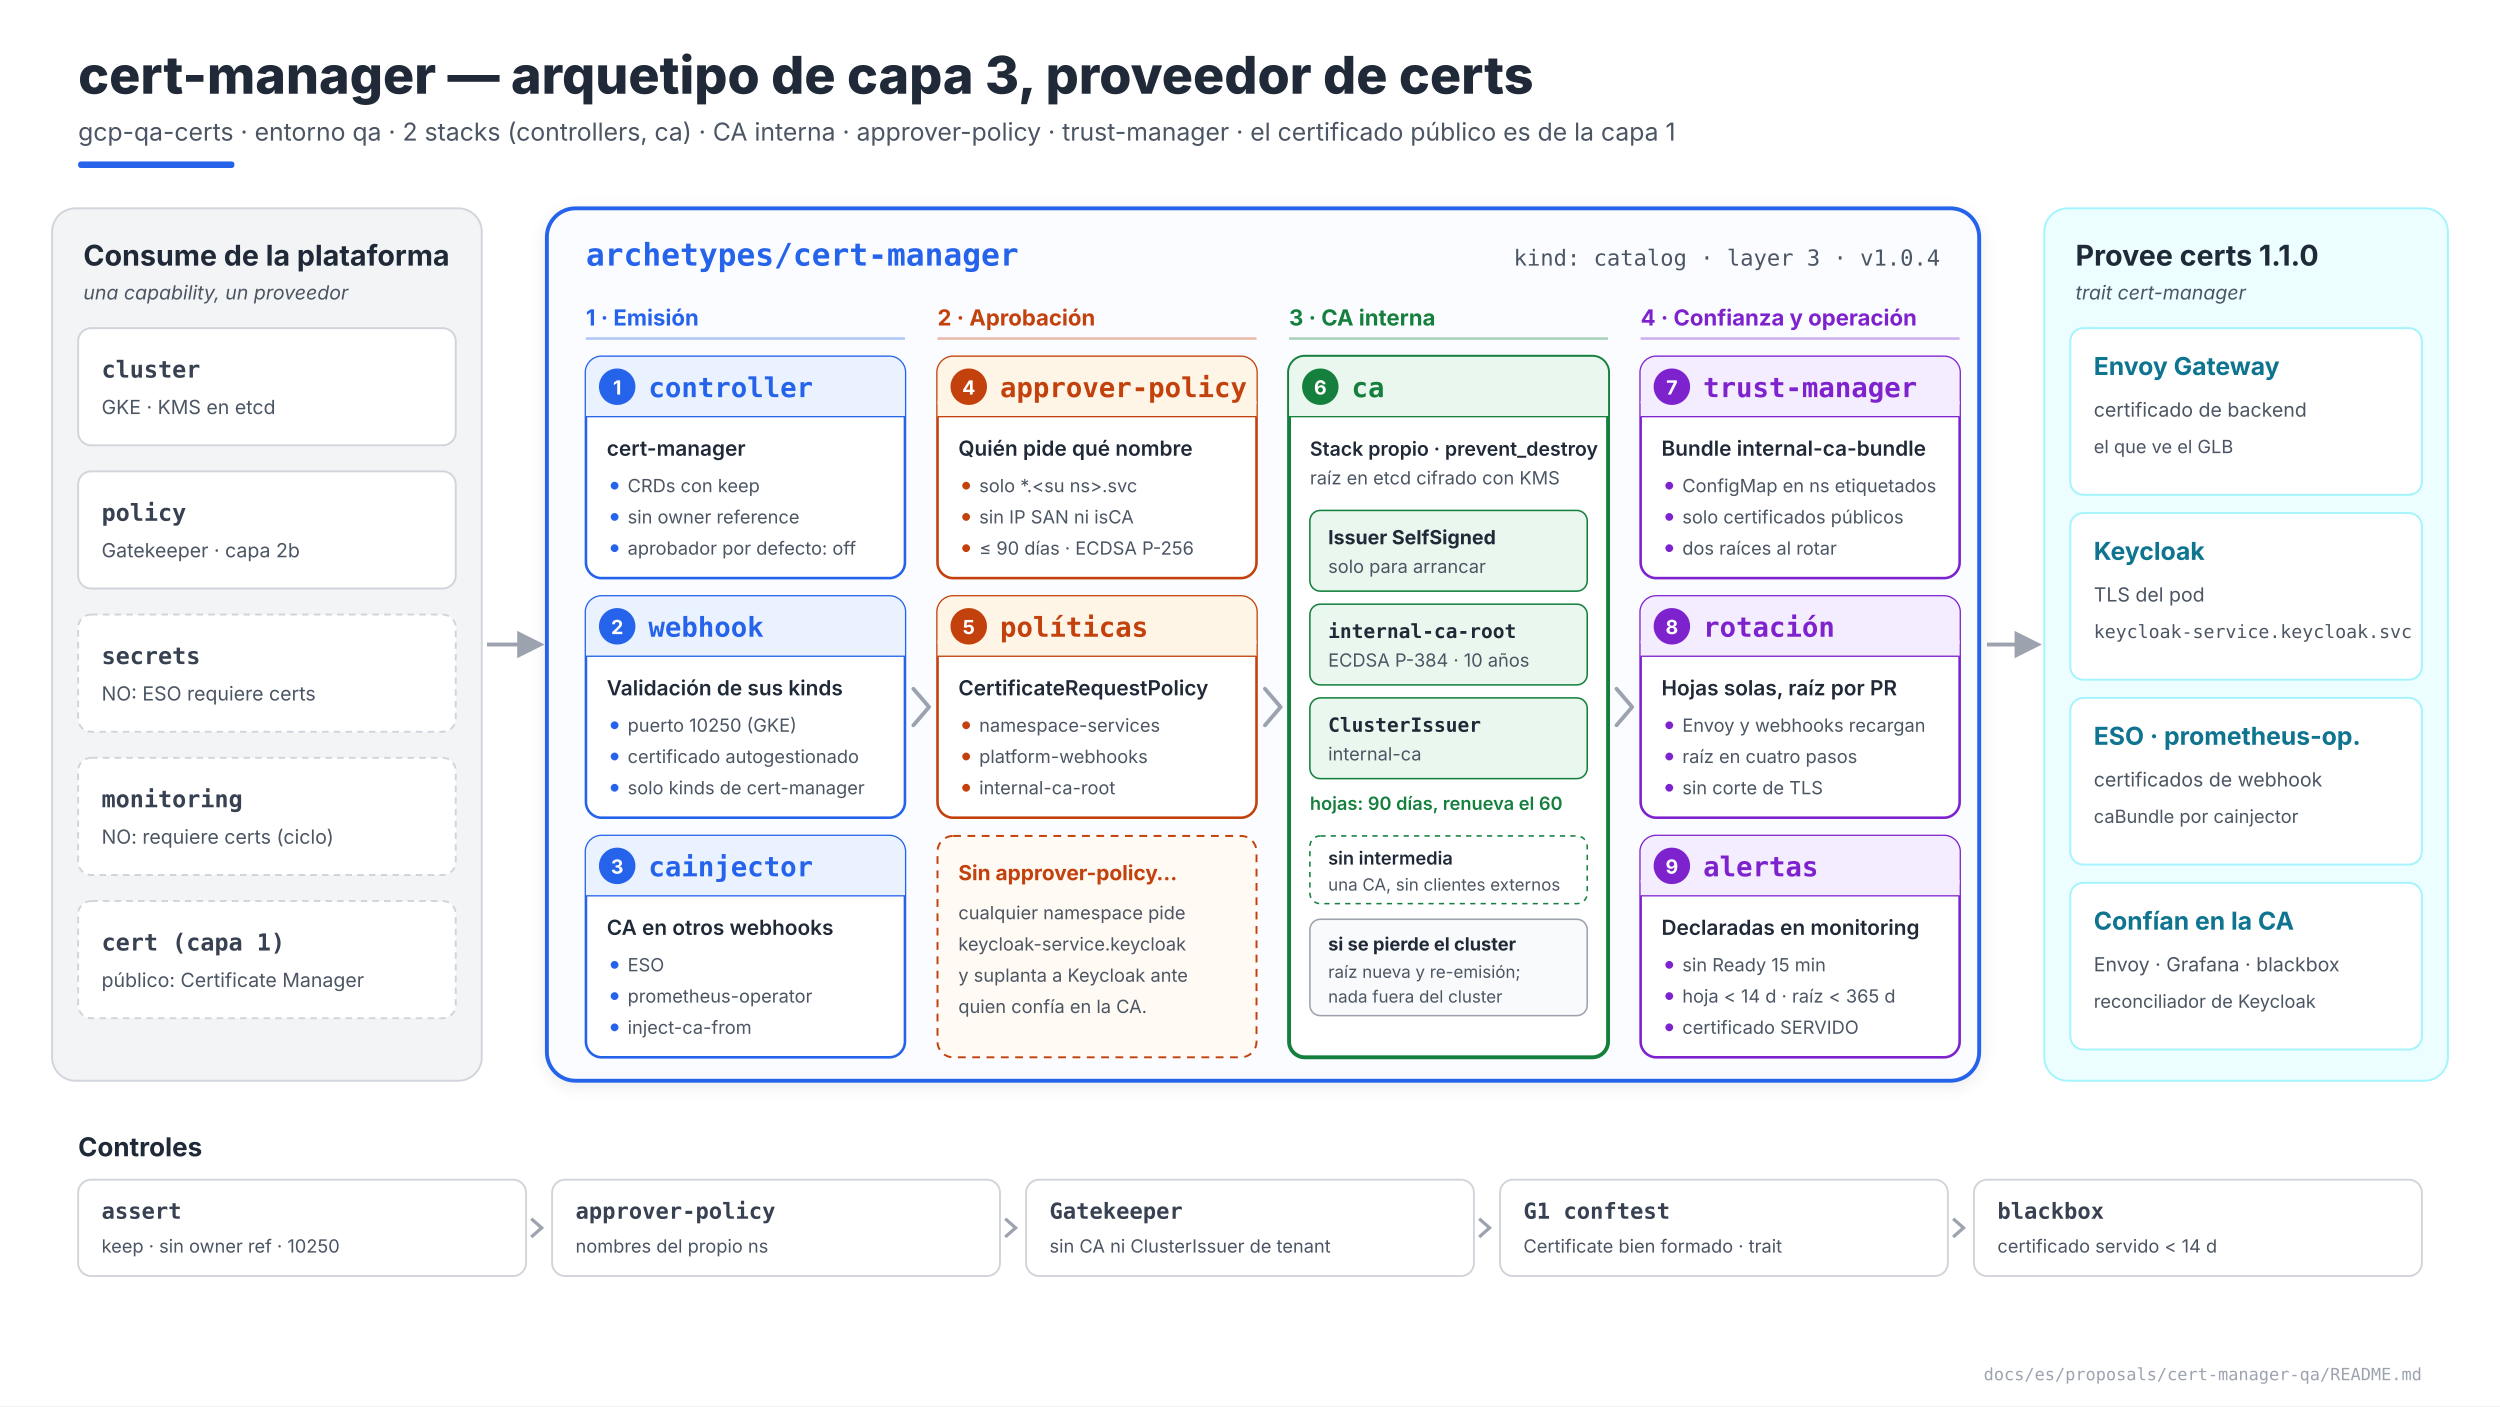
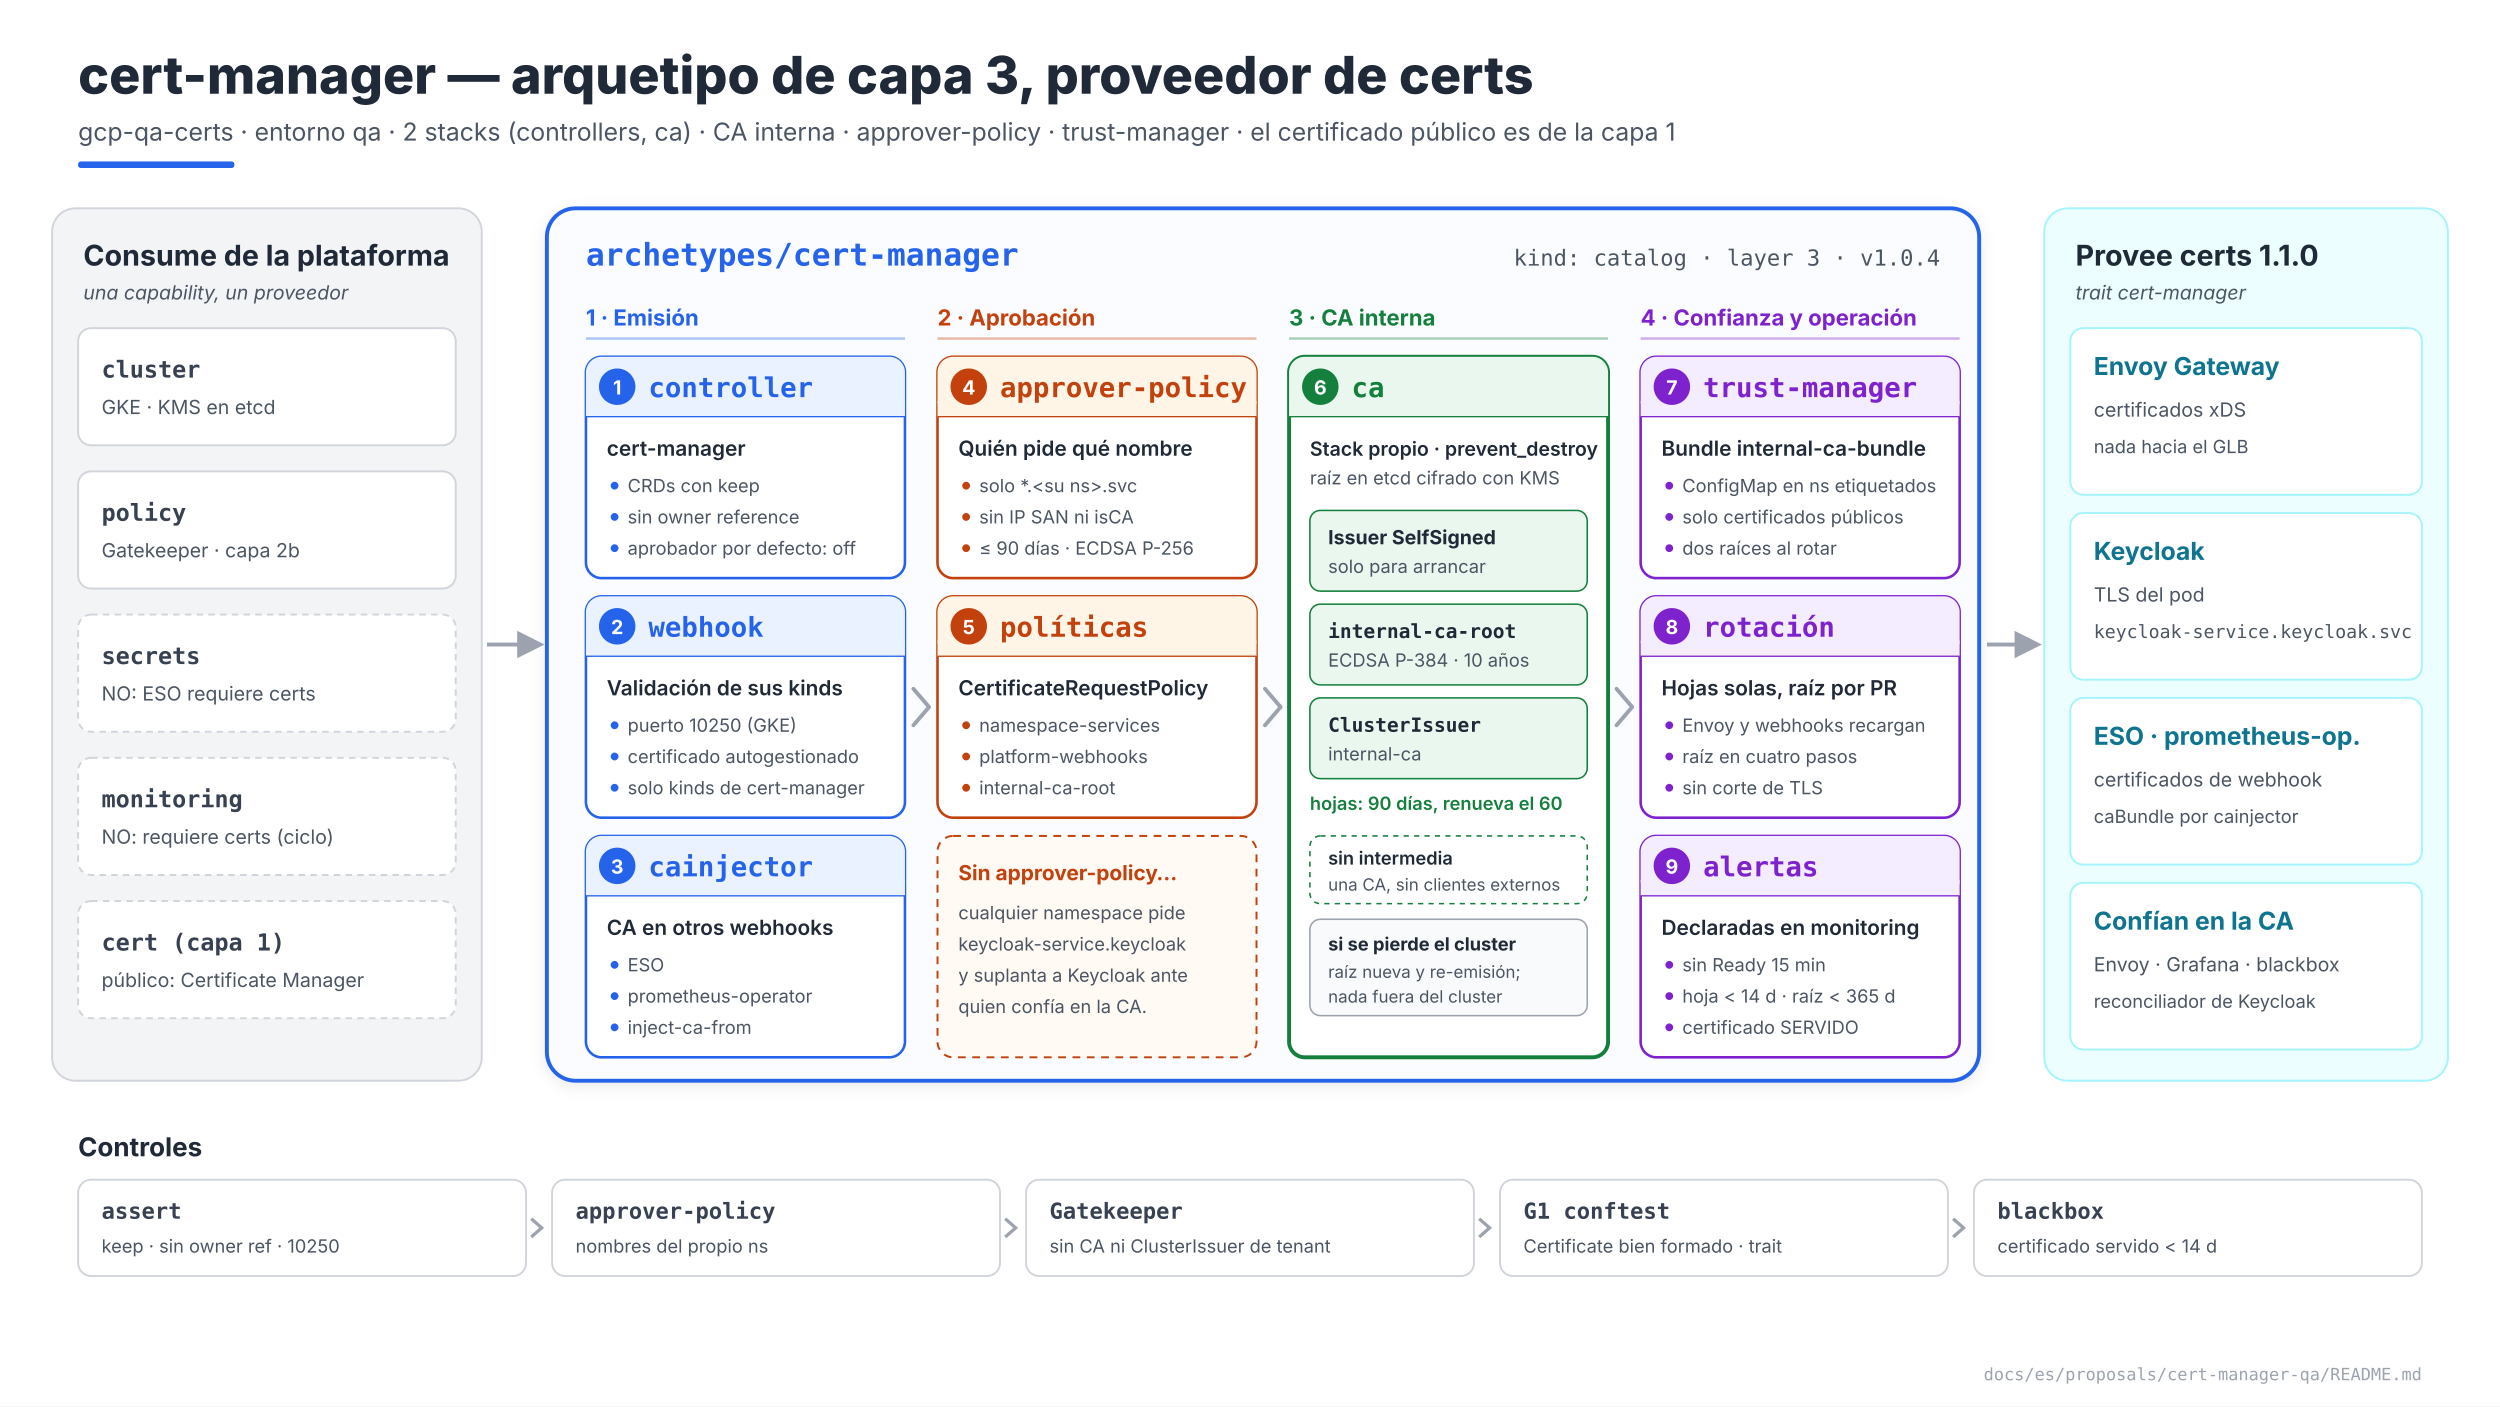
<svg xmlns="http://www.w3.org/2000/svg" viewBox="0 0 1920 1080" width="1920" height="1080" role="img" aria-label="Arquetipo cert-manager: bloques">
  <defs>
    <marker id="ah" viewBox="0 0 10 10" refX="8" refY="5" markerWidth="7" markerHeight="7" orient="auto-start-reverse">
      <path d="M0,0 L10,5 L0,10 z" fill="#9ca3af" />
    </marker>
    <filter id="sh" x="-5%" y="-5%" width="110%" height="115%">
      <feDropShadow dx="0" dy="3" stdDeviation="6" flood-color="#111827" flood-opacity="0.08" />
    </filter>
  </defs>
  <rect width="1920" height="1080" fill="#ffffff" />
  <text x="60" y="72" font-family="'Inter','Segoe UI','Helvetica Neue',Arial,sans-serif" font-size="40" font-weight="800" fill="#1f2937" text-anchor="start">cert-manager — arquetipo de capa 3, proveedor de certs</text>
  <text x="60" y="108" font-family="'Inter','Segoe UI','Helvetica Neue',Arial,sans-serif" font-size="19" font-weight="400" fill="#4b5563" text-anchor="start">gcp-qa-certs · entorno qa · 2 stacks (controllers, ca) · CA interna · approver-policy · trust-manager · el certificado público es de la capa 1</text>
  <rect x="60" y="124" width="120" height="5" rx="2" fill="#2563eb" />
  <rect x="40" y="160" width="330" height="670" rx="18" fill="#f3f4f6" stroke="#d1d5db" stroke-width="1.5" />
  <text x="64" y="204" font-family="'Inter','Segoe UI','Helvetica Neue',Arial,sans-serif" font-size="22" font-weight="700" fill="#1f2937" text-anchor="start">Consume de la plataforma</text>
  <text x="64" y="230" font-family="'Inter','Segoe UI','Helvetica Neue',Arial,sans-serif" font-size="15" font-weight="400" fill="#4b5563" text-anchor="start" font-style="italic">una capability, un proveedor</text>
  <rect x="60" y="252" width="290" height="90" rx="10" fill="#ffffff" stroke="#d1d5db" stroke-width="1.5" />
  <text x="78" y="290" font-family="'JetBrains Mono','SFMono-Regular',Consolas,monospace" font-size="18" font-weight="700" fill="#374151" text-anchor="start">cluster</text>
  <text x="78" y="318" font-family="'Inter','Segoe UI','Helvetica Neue',Arial,sans-serif" font-size="15" font-weight="400" fill="#4b5563" text-anchor="start">GKE · KMS en etcd</text>
  <rect x="60" y="362" width="290" height="90" rx="10" fill="#ffffff" stroke="#d1d5db" stroke-width="1.5" />
  <text x="78" y="400" font-family="'JetBrains Mono','SFMono-Regular',Consolas,monospace" font-size="18" font-weight="700" fill="#374151" text-anchor="start">policy</text>
  <text x="78" y="428" font-family="'Inter','Segoe UI','Helvetica Neue',Arial,sans-serif" font-size="15" font-weight="400" fill="#4b5563" text-anchor="start">Gatekeeper · capa 2b</text>
  <rect x="60" y="472" width="290" height="90" rx="10" fill="#ffffff" stroke="#d1d5db" stroke-width="1.5" stroke-dasharray="5 4" />
  <text x="78" y="510" font-family="'JetBrains Mono','SFMono-Regular',Consolas,monospace" font-size="18" font-weight="700" fill="#374151" text-anchor="start">secrets</text>
  <text x="78" y="538" font-family="'Inter','Segoe UI','Helvetica Neue',Arial,sans-serif" font-size="15" font-weight="400" fill="#4b5563" text-anchor="start">NO: ESO requiere certs</text>
  <rect x="60" y="582" width="290" height="90" rx="10" fill="#ffffff" stroke="#d1d5db" stroke-width="1.5" stroke-dasharray="5 4" />
  <text x="78" y="620" font-family="'JetBrains Mono','SFMono-Regular',Consolas,monospace" font-size="18" font-weight="700" fill="#374151" text-anchor="start">monitoring</text>
  <text x="78" y="648" font-family="'Inter','Segoe UI','Helvetica Neue',Arial,sans-serif" font-size="15" font-weight="400" fill="#4b5563" text-anchor="start">NO: requiere certs (ciclo)</text>
  <rect x="60" y="692" width="290" height="90" rx="10" fill="#ffffff" stroke="#d1d5db" stroke-width="1.5" stroke-dasharray="5 4" />
  <text x="78" y="730" font-family="'JetBrains Mono','SFMono-Regular',Consolas,monospace" font-size="18" font-weight="700" fill="#374151" text-anchor="start">cert (capa 1)</text>
  <text x="78" y="758" font-family="'Inter','Segoe UI','Helvetica Neue',Arial,sans-serif" font-size="15" font-weight="400" fill="#4b5563" text-anchor="start">público: Certificate Manager</text>
  <g filter="url(#sh)">
    <rect x="420" y="160" width="1100" height="670" rx="22" fill="#fbfcff" stroke="#2563eb" stroke-width="3" />
  </g>
  <text x="450" y="204" font-family="'JetBrains Mono','SFMono-Regular',Consolas,monospace" font-size="24" font-weight="800" fill="#2563eb" text-anchor="start">archetypes/cert-manager</text>
  <text x="1490" y="204" font-family="'JetBrains Mono','SFMono-Regular',Consolas,monospace" font-size="17" font-weight="500" fill="#4b5563" text-anchor="end">kind: catalog · layer 3 · v1.0.4</text>
  <text x="450" y="250" font-family="'Inter','Segoe UI','Helvetica Neue',Arial,sans-serif" font-size="17" font-weight="700" fill="#2563eb" text-anchor="start">1 · Emisión</text>
  <line x1="450" y1="260" x2="695" y2="260" stroke="#2563eb" stroke-width="2" opacity="0.35" />
  <text x="720" y="250" font-family="'Inter','Segoe UI','Helvetica Neue',Arial,sans-serif" font-size="17" font-weight="700" fill="#c2410c" text-anchor="start">2 · Aprobación</text>
  <line x1="720" y1="260" x2="965" y2="260" stroke="#c2410c" stroke-width="2" opacity="0.35" />
  <text x="990" y="250" font-family="'Inter','Segoe UI','Helvetica Neue',Arial,sans-serif" font-size="17" font-weight="700" fill="#15803d" text-anchor="start">3 · CA interna</text>
  <line x1="990" y1="260" x2="1235" y2="260" stroke="#15803d" stroke-width="2" opacity="0.35" />
  <text x="1260" y="250" font-family="'Inter','Segoe UI','Helvetica Neue',Arial,sans-serif" font-size="17" font-weight="700" fill="#7e22ce" text-anchor="start">4 · Confianza y operación</text>
  <line x1="1260" y1="260" x2="1505" y2="260" stroke="#7e22ce" stroke-width="2" opacity="0.35" />
  <rect x="450" y="274" width="245" height="170" rx="12" fill="#ffffff" stroke="#2563eb" stroke-width="2" />
  <rect x="450" y="274" width="245" height="46" rx="12" fill="#eaf1ff" />
  <rect x="450" y="308" width="245" height="12" fill="#eaf1ff" />
  <line x1="450" y1="320" x2="695" y2="320" stroke="#2563eb" stroke-width="1" />
  <circle cx="474" cy="297" r="14" fill="#2563eb" />
  <text x="474" y="303" font-family="'Inter','Segoe UI','Helvetica Neue',Arial,sans-serif" font-size="15" font-weight="700" fill="#ffffff" text-anchor="middle">1</text>
  <text x="498" y="305" font-family="'JetBrains Mono','SFMono-Regular',Consolas,monospace" font-size="21" font-weight="700" fill="#2563eb" text-anchor="start">controller</text>
  <text x="466" y="350" font-family="'Inter','Segoe UI','Helvetica Neue',Arial,sans-serif" font-size="16" font-weight="600" fill="#1f2937" text-anchor="start">cert-manager</text>
  <circle cx="472" cy="373" r="3" fill="#2563eb" />
  <text x="482" y="378" font-family="'Inter','Segoe UI','Helvetica Neue',Arial,sans-serif" font-size="14" font-weight="400" fill="#4b5563" text-anchor="start">CRDs con keep</text>
  <circle cx="472" cy="397" r="3" fill="#2563eb" />
  <text x="482" y="402" font-family="'Inter','Segoe UI','Helvetica Neue',Arial,sans-serif" font-size="14" font-weight="400" fill="#4b5563" text-anchor="start">sin owner reference</text>
  <circle cx="472" cy="421" r="3" fill="#2563eb" />
  <text x="482" y="426" font-family="'Inter','Segoe UI','Helvetica Neue',Arial,sans-serif" font-size="14" font-weight="400" fill="#4b5563" text-anchor="start">aprobador por defecto: off</text>
  <rect x="450" y="458" width="245" height="170" rx="12" fill="#ffffff" stroke="#2563eb" stroke-width="2" />
  <rect x="450" y="458" width="245" height="46" rx="12" fill="#eaf1ff" />
  <rect x="450" y="492" width="245" height="12" fill="#eaf1ff" />
  <line x1="450" y1="504" x2="695" y2="504" stroke="#2563eb" stroke-width="1" />
  <circle cx="474" cy="481" r="14" fill="#2563eb" />
  <text x="474" y="487" font-family="'Inter','Segoe UI','Helvetica Neue',Arial,sans-serif" font-size="15" font-weight="700" fill="#ffffff" text-anchor="middle">2</text>
  <text x="498" y="489" font-family="'JetBrains Mono','SFMono-Regular',Consolas,monospace" font-size="21" font-weight="700" fill="#2563eb" text-anchor="start">webhook</text>
  <text x="466" y="534" font-family="'Inter','Segoe UI','Helvetica Neue',Arial,sans-serif" font-size="16" font-weight="600" fill="#1f2937" text-anchor="start">Validación de sus kinds</text>
  <circle cx="472" cy="557" r="3" fill="#2563eb" />
  <text x="482" y="562" font-family="'Inter','Segoe UI','Helvetica Neue',Arial,sans-serif" font-size="14" font-weight="400" fill="#4b5563" text-anchor="start">puerto 10250 (GKE)</text>
  <circle cx="472" cy="581" r="3" fill="#2563eb" />
  <text x="482" y="586" font-family="'Inter','Segoe UI','Helvetica Neue',Arial,sans-serif" font-size="14" font-weight="400" fill="#4b5563" text-anchor="start">certificado autogestionado</text>
  <circle cx="472" cy="605" r="3" fill="#2563eb" />
  <text x="482" y="610" font-family="'Inter','Segoe UI','Helvetica Neue',Arial,sans-serif" font-size="14" font-weight="400" fill="#4b5563" text-anchor="start">solo kinds de cert-manager</text>
  <rect x="450" y="642" width="245" height="170" rx="12" fill="#ffffff" stroke="#2563eb" stroke-width="2" />
  <rect x="450" y="642" width="245" height="46" rx="12" fill="#eaf1ff" />
  <rect x="450" y="676" width="245" height="12" fill="#eaf1ff" />
  <line x1="450" y1="688" x2="695" y2="688" stroke="#2563eb" stroke-width="1" />
  <circle cx="474" cy="665" r="14" fill="#2563eb" />
  <text x="474" y="671" font-family="'Inter','Segoe UI','Helvetica Neue',Arial,sans-serif" font-size="15" font-weight="700" fill="#ffffff" text-anchor="middle">3</text>
  <text x="498" y="673" font-family="'JetBrains Mono','SFMono-Regular',Consolas,monospace" font-size="21" font-weight="700" fill="#2563eb" text-anchor="start">cainjector</text>
  <text x="466" y="718" font-family="'Inter','Segoe UI','Helvetica Neue',Arial,sans-serif" font-size="16" font-weight="600" fill="#1f2937" text-anchor="start">CA en otros webhooks</text>
  <circle cx="472" cy="741" r="3" fill="#2563eb" />
  <text x="482" y="746" font-family="'Inter','Segoe UI','Helvetica Neue',Arial,sans-serif" font-size="14" font-weight="400" fill="#4b5563" text-anchor="start">ESO</text>
  <circle cx="472" cy="765" r="3" fill="#2563eb" />
  <text x="482" y="770" font-family="'Inter','Segoe UI','Helvetica Neue',Arial,sans-serif" font-size="14" font-weight="400" fill="#4b5563" text-anchor="start">prometheus-operator</text>
  <circle cx="472" cy="789" r="3" fill="#2563eb" />
  <text x="482" y="794" font-family="'Inter','Segoe UI','Helvetica Neue',Arial,sans-serif" font-size="14" font-weight="400" fill="#4b5563" text-anchor="start">inject-ca-from</text>
  <rect x="720" y="274" width="245" height="170" rx="12" fill="#ffffff" stroke="#c2410c" stroke-width="2" />
  <rect x="720" y="274" width="245" height="46" rx="12" fill="#fff5e6" />
  <rect x="720" y="308" width="245" height="12" fill="#fff5e6" />
  <line x1="720" y1="320" x2="965" y2="320" stroke="#c2410c" stroke-width="1" />
  <circle cx="744" cy="297" r="14" fill="#c2410c" />
  <text x="744" y="303" font-family="'Inter','Segoe UI','Helvetica Neue',Arial,sans-serif" font-size="15" font-weight="700" fill="#ffffff" text-anchor="middle">4</text>
  <text x="768" y="305" font-family="'JetBrains Mono','SFMono-Regular',Consolas,monospace" font-size="21" font-weight="700" fill="#c2410c" text-anchor="start">approver-policy</text>
  <text x="736" y="350" font-family="'Inter','Segoe UI','Helvetica Neue',Arial,sans-serif" font-size="16" font-weight="600" fill="#1f2937" text-anchor="start">Quién pide qué nombre</text>
  <circle cx="742" cy="373" r="3" fill="#c2410c" />
  <text x="752" y="378" font-family="'Inter','Segoe UI','Helvetica Neue',Arial,sans-serif" font-size="14" font-weight="400" fill="#4b5563" text-anchor="start">solo *.&lt;su ns&gt;.svc</text>
  <circle cx="742" cy="397" r="3" fill="#c2410c" />
  <text x="752" y="402" font-family="'Inter','Segoe UI','Helvetica Neue',Arial,sans-serif" font-size="14" font-weight="400" fill="#4b5563" text-anchor="start">sin IP SAN ni isCA</text>
  <circle cx="742" cy="421" r="3" fill="#c2410c" />
  <text x="752" y="426" font-family="'Inter','Segoe UI','Helvetica Neue',Arial,sans-serif" font-size="14" font-weight="400" fill="#4b5563" text-anchor="start">≤ 90 días · ECDSA P-256</text>
  <rect x="720" y="458" width="245" height="170" rx="12" fill="#ffffff" stroke="#c2410c" stroke-width="2" />
  <rect x="720" y="458" width="245" height="46" rx="12" fill="#fff5e6" />
  <rect x="720" y="492" width="245" height="12" fill="#fff5e6" />
  <line x1="720" y1="504" x2="965" y2="504" stroke="#c2410c" stroke-width="1" />
  <circle cx="744" cy="481" r="14" fill="#c2410c" />
  <text x="744" y="487" font-family="'Inter','Segoe UI','Helvetica Neue',Arial,sans-serif" font-size="15" font-weight="700" fill="#ffffff" text-anchor="middle">5</text>
  <text x="768" y="489" font-family="'JetBrains Mono','SFMono-Regular',Consolas,monospace" font-size="21" font-weight="700" fill="#c2410c" text-anchor="start">políticas</text>
  <text x="736" y="534" font-family="'Inter','Segoe UI','Helvetica Neue',Arial,sans-serif" font-size="16" font-weight="600" fill="#1f2937" text-anchor="start">CertificateRequestPolicy</text>
  <circle cx="742" cy="557" r="3" fill="#c2410c" />
  <text x="752" y="562" font-family="'Inter','Segoe UI','Helvetica Neue',Arial,sans-serif" font-size="14" font-weight="400" fill="#4b5563" text-anchor="start">namespace-services</text>
  <circle cx="742" cy="581" r="3" fill="#c2410c" />
  <text x="752" y="586" font-family="'Inter','Segoe UI','Helvetica Neue',Arial,sans-serif" font-size="14" font-weight="400" fill="#4b5563" text-anchor="start">platform-webhooks</text>
  <circle cx="742" cy="605" r="3" fill="#c2410c" />
  <text x="752" y="610" font-family="'Inter','Segoe UI','Helvetica Neue',Arial,sans-serif" font-size="14" font-weight="400" fill="#4b5563" text-anchor="start">internal-ca-root</text>
  <rect x="720" y="642" width="245" height="170" rx="12" fill="#fffaf3" stroke="#c2410c" stroke-width="1.5" stroke-dasharray="6 5" />
  <text x="736" y="676" font-family="'Inter','Segoe UI','Helvetica Neue',Arial,sans-serif" font-size="16" font-weight="700" fill="#c2410c" text-anchor="start">Sin approver-policy…</text>
  <text x="736" y="706" font-family="'Inter','Segoe UI','Helvetica Neue',Arial,sans-serif" font-size="14" font-weight="400" fill="#4b5563" text-anchor="start">cualquier namespace pide</text>
  <text x="736" y="730" font-family="'Inter','Segoe UI','Helvetica Neue',Arial,sans-serif" font-size="14" font-weight="400" fill="#4b5563" text-anchor="start">keycloak-service.keycloak</text>
  <text x="736" y="754" font-family="'Inter','Segoe UI','Helvetica Neue',Arial,sans-serif" font-size="14" font-weight="400" fill="#4b5563" text-anchor="start">y suplanta a Keycloak ante</text>
  <text x="736" y="778" font-family="'Inter','Segoe UI','Helvetica Neue',Arial,sans-serif" font-size="14" font-weight="400" fill="#4b5563" text-anchor="start">quien confía en la CA.</text>
  <rect x="990" y="274" width="245" height="538" rx="12" fill="#ffffff" stroke="#15803d" stroke-width="3" />
  <rect x="990" y="274" width="245" height="46" rx="12" fill="#e9f7ee" />
  <rect x="990" y="308" width="245" height="12" fill="#e9f7ee" />
  <line x1="990" y1="320" x2="1235" y2="320" stroke="#15803d" stroke-width="1" />
  <circle cx="1014" cy="297" r="14" fill="#15803d" />
  <text x="1014" y="303" font-family="'Inter','Segoe UI','Helvetica Neue',Arial,sans-serif" font-size="15" font-weight="700" fill="#ffffff" text-anchor="middle">6</text>
  <text x="1038" y="305" font-family="'JetBrains Mono','SFMono-Regular',Consolas,monospace" font-size="21" font-weight="700" fill="#15803d" text-anchor="start">ca</text>
  <text x="1006" y="350" font-family="'Inter','Segoe UI','Helvetica Neue',Arial,sans-serif" font-size="15" font-weight="600" fill="#1f2937" text-anchor="start">Stack propio · prevent_destroy</text>
  <text x="1006" y="372" font-family="'Inter','Segoe UI','Helvetica Neue',Arial,sans-serif" font-size="14" font-weight="400" fill="#4b5563" text-anchor="start">raíz en etcd cifrado con KMS</text>
  <rect x="1006" y="392" width="213" height="62" rx="8" fill="#e9f7ee" stroke="#15803d" stroke-width="1.2" />
  <text x="1020" y="418" font-family="'Inter','Segoe UI','Helvetica Neue',Arial,sans-serif" font-size="15" font-weight="700" fill="#1f2937" text-anchor="start">Issuer SelfSigned</text>
  <text x="1020" y="440" font-family="'Inter','Segoe UI','Helvetica Neue',Arial,sans-serif" font-size="14" font-weight="400" fill="#4b5563" text-anchor="start">solo para arrancar</text>
  <rect x="1006" y="464" width="213" height="62" rx="8" fill="#e9f7ee" stroke="#15803d" stroke-width="1.2" />
  <text x="1020" y="490" font-family="'JetBrains Mono','SFMono-Regular',Consolas,monospace" font-size="15" font-weight="700" fill="#1f2937" text-anchor="start">internal-ca-root</text>
  <text x="1020" y="512" font-family="'Inter','Segoe UI','Helvetica Neue',Arial,sans-serif" font-size="14" font-weight="400" fill="#4b5563" text-anchor="start">ECDSA P-384 · 10 años</text>
  <rect x="1006" y="536" width="213" height="62" rx="8" fill="#e9f7ee" stroke="#15803d" stroke-width="1.2" />
  <text x="1020" y="562" font-family="'JetBrains Mono','SFMono-Regular',Consolas,monospace" font-size="15" font-weight="700" fill="#1f2937" text-anchor="start">ClusterIssuer</text>
  <text x="1020" y="584" font-family="'Inter','Segoe UI','Helvetica Neue',Arial,sans-serif" font-size="14" font-weight="400" fill="#4b5563" text-anchor="start">internal-ca</text>
  <text x="1006" y="622" font-family="'Inter','Segoe UI','Helvetica Neue',Arial,sans-serif" font-size="14" font-weight="600" fill="#15803d" text-anchor="start">hojas: 90 días, renueva el 60</text>
  <rect x="1006" y="642" width="213" height="52" rx="8" fill="#ffffff" stroke="#15803d" stroke-width="1.2" stroke-dasharray="4 4" />
  <text x="1020" y="664" font-family="'Inter','Segoe UI','Helvetica Neue',Arial,sans-serif" font-size="14" font-weight="600" fill="#1f2937" text-anchor="start">sin intermedia</text>
  <text x="1020" y="684" font-family="'Inter','Segoe UI','Helvetica Neue',Arial,sans-serif" font-size="13" font-weight="400" fill="#4b5563" text-anchor="start">una CA, sin clientes externos</text>
  <rect x="1006" y="706" width="213" height="74" rx="8" fill="#f9fafb" stroke="#9ca3af" stroke-width="1.2" />
  <text x="1020" y="730" font-family="'Inter','Segoe UI','Helvetica Neue',Arial,sans-serif" font-size="14" font-weight="700" fill="#1f2937" text-anchor="start">si se pierde el cluster</text>
  <text x="1020" y="751" font-family="'Inter','Segoe UI','Helvetica Neue',Arial,sans-serif" font-size="13" font-weight="400" fill="#4b5563" text-anchor="start">raíz nueva y re-emisión;</text>
  <text x="1020" y="770" font-family="'Inter','Segoe UI','Helvetica Neue',Arial,sans-serif" font-size="13" font-weight="400" fill="#4b5563" text-anchor="start">nada fuera del cluster</text>
  <rect x="1260" y="274" width="245" height="170" rx="12" fill="#ffffff" stroke="#7e22ce" stroke-width="2" />
  <rect x="1260" y="274" width="245" height="46" rx="12" fill="#f4ecff" />
  <rect x="1260" y="308" width="245" height="12" fill="#f4ecff" />
  <line x1="1260" y1="320" x2="1505" y2="320" stroke="#7e22ce" stroke-width="1" />
  <circle cx="1284" cy="297" r="14" fill="#7e22ce" />
  <text x="1284" y="303" font-family="'Inter','Segoe UI','Helvetica Neue',Arial,sans-serif" font-size="15" font-weight="700" fill="#ffffff" text-anchor="middle">7</text>
  <text x="1308" y="305" font-family="'JetBrains Mono','SFMono-Regular',Consolas,monospace" font-size="21" font-weight="700" fill="#7e22ce" text-anchor="start">trust-manager</text>
  <text x="1276" y="350" font-family="'Inter','Segoe UI','Helvetica Neue',Arial,sans-serif" font-size="16" font-weight="600" fill="#1f2937" text-anchor="start">Bundle internal-ca-bundle</text>
  <circle cx="1282" cy="373" r="3" fill="#7e22ce" />
  <text x="1292" y="378" font-family="'Inter','Segoe UI','Helvetica Neue',Arial,sans-serif" font-size="14" font-weight="400" fill="#4b5563" text-anchor="start">ConfigMap en ns etiquetados</text>
  <circle cx="1282" cy="397" r="3" fill="#7e22ce" />
  <text x="1292" y="402" font-family="'Inter','Segoe UI','Helvetica Neue',Arial,sans-serif" font-size="14" font-weight="400" fill="#4b5563" text-anchor="start">solo certificados públicos</text>
  <circle cx="1282" cy="421" r="3" fill="#7e22ce" />
  <text x="1292" y="426" font-family="'Inter','Segoe UI','Helvetica Neue',Arial,sans-serif" font-size="14" font-weight="400" fill="#4b5563" text-anchor="start">dos raíces al rotar</text>
  <rect x="1260" y="458" width="245" height="170" rx="12" fill="#ffffff" stroke="#7e22ce" stroke-width="2" />
  <rect x="1260" y="458" width="245" height="46" rx="12" fill="#f4ecff" />
  <rect x="1260" y="492" width="245" height="12" fill="#f4ecff" />
  <line x1="1260" y1="504" x2="1505" y2="504" stroke="#7e22ce" stroke-width="1" />
  <circle cx="1284" cy="481" r="14" fill="#7e22ce" />
  <text x="1284" y="487" font-family="'Inter','Segoe UI','Helvetica Neue',Arial,sans-serif" font-size="15" font-weight="700" fill="#ffffff" text-anchor="middle">8</text>
  <text x="1308" y="489" font-family="'JetBrains Mono','SFMono-Regular',Consolas,monospace" font-size="21" font-weight="700" fill="#7e22ce" text-anchor="start">rotación</text>
  <text x="1276" y="534" font-family="'Inter','Segoe UI','Helvetica Neue',Arial,sans-serif" font-size="16" font-weight="600" fill="#1f2937" text-anchor="start">Hojas solas, raíz por PR</text>
  <circle cx="1282" cy="557" r="3" fill="#7e22ce" />
  <text x="1292" y="562" font-family="'Inter','Segoe UI','Helvetica Neue',Arial,sans-serif" font-size="14" font-weight="400" fill="#4b5563" text-anchor="start">Envoy y webhooks recargan</text>
  <circle cx="1282" cy="581" r="3" fill="#7e22ce" />
  <text x="1292" y="586" font-family="'Inter','Segoe UI','Helvetica Neue',Arial,sans-serif" font-size="14" font-weight="400" fill="#4b5563" text-anchor="start">raíz en cuatro pasos</text>
  <circle cx="1282" cy="605" r="3" fill="#7e22ce" />
  <text x="1292" y="610" font-family="'Inter','Segoe UI','Helvetica Neue',Arial,sans-serif" font-size="14" font-weight="400" fill="#4b5563" text-anchor="start">sin corte de TLS</text>
  <rect x="1260" y="642" width="245" height="170" rx="12" fill="#ffffff" stroke="#7e22ce" stroke-width="2" />
  <rect x="1260" y="642" width="245" height="46" rx="12" fill="#f4ecff" />
  <rect x="1260" y="676" width="245" height="12" fill="#f4ecff" />
  <line x1="1260" y1="688" x2="1505" y2="688" stroke="#7e22ce" stroke-width="1" />
  <circle cx="1284" cy="665" r="14" fill="#7e22ce" />
  <text x="1284" y="671" font-family="'Inter','Segoe UI','Helvetica Neue',Arial,sans-serif" font-size="15" font-weight="700" fill="#ffffff" text-anchor="middle">9</text>
  <text x="1308" y="673" font-family="'JetBrains Mono','SFMono-Regular',Consolas,monospace" font-size="21" font-weight="700" fill="#7e22ce" text-anchor="start">alertas</text>
  <text x="1276" y="718" font-family="'Inter','Segoe UI','Helvetica Neue',Arial,sans-serif" font-size="16" font-weight="600" fill="#1f2937" text-anchor="start">Declaradas en monitoring</text>
  <circle cx="1282" cy="741" r="3" fill="#7e22ce" />
  <text x="1292" y="746" font-family="'Inter','Segoe UI','Helvetica Neue',Arial,sans-serif" font-size="14" font-weight="400" fill="#4b5563" text-anchor="start">sin Ready 15 min</text>
  <circle cx="1282" cy="765" r="3" fill="#7e22ce" />
  <text x="1292" y="770" font-family="'Inter','Segoe UI','Helvetica Neue',Arial,sans-serif" font-size="14" font-weight="400" fill="#4b5563" text-anchor="start">hoja &lt; 14 d · raíz &lt; 365 d</text>
  <circle cx="1282" cy="789" r="3" fill="#7e22ce" />
  <text x="1292" y="794" font-family="'Inter','Segoe UI','Helvetica Neue',Arial,sans-serif" font-size="14" font-weight="400" fill="#4b5563" text-anchor="start">certificado SERVIDO</text>
  <path d="M701.5,529.0 L713.5,543.0 L701.5,557.0" fill="none" stroke="#9ca3af" stroke-width="3" stroke-linecap="round" stroke-linejoin="round" />
  <path d="M971.5,529.0 L983.5,543.0 L971.5,557.0" fill="none" stroke="#9ca3af" stroke-width="3" stroke-linecap="round" stroke-linejoin="round" />
  <path d="M1241.5,529.0 L1253.5,543.0 L1241.5,557.0" fill="none" stroke="#9ca3af" stroke-width="3" stroke-linecap="round" stroke-linejoin="round" />
  <line x1="374" y1="495.0" x2="414" y2="495.0" stroke="#9ca3af" stroke-width="3" marker-end="url(#ah)" />
  <rect x="1570" y="160" width="310" height="670" rx="18" fill="#ecfeff" stroke="#a5f3fc" stroke-width="1.5" />
  <text x="1594" y="204" font-family="'Inter','Segoe UI','Helvetica Neue',Arial,sans-serif" font-size="22" font-weight="700" fill="#1f2937" text-anchor="start">Provee certs 1.1.0</text>
  <text x="1594" y="230" font-family="'Inter','Segoe UI','Helvetica Neue',Arial,sans-serif" font-size="15" font-weight="400" fill="#4b5563" text-anchor="start" font-style="italic">trait cert-manager</text>
  <rect x="1590" y="252" width="270" height="128" rx="10" fill="#ffffff" stroke="#a5f3fc" stroke-width="1.5" />
  <text x="1608" y="288" font-family="'Inter','Segoe UI','Helvetica Neue',Arial,sans-serif" font-size="19" font-weight="700" fill="#0e7490" text-anchor="start">Envoy Gateway</text>
-   <text x="1608" y="320" font-family="'Inter','Segoe UI','Helvetica Neue',Arial,sans-serif" font-size="15" font-weight="400" fill="#4b5563" text-anchor="start">certificado de backend</text>
-   <text x="1608" y="348" font-family="'Inter','Segoe UI','Helvetica Neue',Arial,sans-serif" font-size="14" font-weight="400" fill="#4b5563" text-anchor="start">el que ve el GLB</text>
+   <text x="1608" y="320" font-family="'Inter','Segoe UI','Helvetica Neue',Arial,sans-serif" font-size="15" font-weight="400" fill="#4b5563" text-anchor="start">certificados xDS</text>
+   <text x="1608" y="348" font-family="'Inter','Segoe UI','Helvetica Neue',Arial,sans-serif" font-size="14" font-weight="400" fill="#4b5563" text-anchor="start">nada hacia el GLB</text>
  <rect x="1590" y="394" width="270" height="128" rx="10" fill="#ffffff" stroke="#a5f3fc" stroke-width="1.5" />
  <text x="1608" y="430" font-family="'Inter','Segoe UI','Helvetica Neue',Arial,sans-serif" font-size="19" font-weight="700" fill="#0e7490" text-anchor="start">Keycloak</text>
  <text x="1608" y="462" font-family="'Inter','Segoe UI','Helvetica Neue',Arial,sans-serif" font-size="15" font-weight="400" fill="#4b5563" text-anchor="start">TLS del pod</text>
  <text x="1608" y="490" font-family="'JetBrains Mono','SFMono-Regular',Consolas,monospace" font-size="14" font-weight="400" fill="#4b5563" text-anchor="start">keycloak-service.keycloak.svc</text>
  <rect x="1590" y="536" width="270" height="128" rx="10" fill="#ffffff" stroke="#a5f3fc" stroke-width="1.5" />
  <text x="1608" y="572" font-family="'Inter','Segoe UI','Helvetica Neue',Arial,sans-serif" font-size="19" font-weight="700" fill="#0e7490" text-anchor="start">ESO · prometheus-op.</text>
  <text x="1608" y="604" font-family="'Inter','Segoe UI','Helvetica Neue',Arial,sans-serif" font-size="15" font-weight="400" fill="#4b5563" text-anchor="start">certificados de webhook</text>
  <text x="1608" y="632" font-family="'Inter','Segoe UI','Helvetica Neue',Arial,sans-serif" font-size="14" font-weight="400" fill="#4b5563" text-anchor="start">caBundle por cainjector</text>
  <rect x="1590" y="678" width="270" height="128" rx="10" fill="#ffffff" stroke="#a5f3fc" stroke-width="1.5" />
  <text x="1608" y="714" font-family="'Inter','Segoe UI','Helvetica Neue',Arial,sans-serif" font-size="19" font-weight="700" fill="#0e7490" text-anchor="start">Confían en la CA</text>
  <text x="1608" y="746" font-family="'Inter','Segoe UI','Helvetica Neue',Arial,sans-serif" font-size="15" font-weight="400" fill="#4b5563" text-anchor="start">Envoy · Grafana · blackbox</text>
  <text x="1608" y="774" font-family="'Inter','Segoe UI','Helvetica Neue',Arial,sans-serif" font-size="14" font-weight="400" fill="#4b5563" text-anchor="start">reconciliador de Keycloak</text>
  <line x1="1526" y1="495.0" x2="1564" y2="495.0" stroke="#9ca3af" stroke-width="3" marker-end="url(#ah)" />
  <text x="60" y="888" font-family="'Inter','Segoe UI','Helvetica Neue',Arial,sans-serif" font-size="20" font-weight="700" fill="#1f2937" text-anchor="start">Controles</text>
  <rect x="60" y="906" width="344" height="74" rx="10" fill="#ffffff" stroke="#d1d5db" stroke-width="1.5" />
  <text x="78" y="936" font-family="'JetBrains Mono','SFMono-Regular',Consolas,monospace" font-size="17" font-weight="700" fill="#374151" text-anchor="start">assert</text>
  <text x="78" y="962" font-family="'Inter','Segoe UI','Helvetica Neue',Arial,sans-serif" font-size="14" font-weight="400" fill="#4b5563" text-anchor="start">keep · sin owner ref · 10250</text>
  <path d="M408,936 l8,7 l-8,7" fill="none" stroke="#9ca3af" stroke-width="2.5" />
  <rect x="424" y="906" width="344" height="74" rx="10" fill="#ffffff" stroke="#d1d5db" stroke-width="1.5" />
  <text x="442" y="936" font-family="'JetBrains Mono','SFMono-Regular',Consolas,monospace" font-size="17" font-weight="700" fill="#374151" text-anchor="start">approver-policy</text>
  <text x="442" y="962" font-family="'Inter','Segoe UI','Helvetica Neue',Arial,sans-serif" font-size="14" font-weight="400" fill="#4b5563" text-anchor="start">nombres del propio ns</text>
  <path d="M772,936 l8,7 l-8,7" fill="none" stroke="#9ca3af" stroke-width="2.5" />
  <rect x="788" y="906" width="344" height="74" rx="10" fill="#ffffff" stroke="#d1d5db" stroke-width="1.5" />
  <text x="806" y="936" font-family="'JetBrains Mono','SFMono-Regular',Consolas,monospace" font-size="17" font-weight="700" fill="#374151" text-anchor="start">Gatekeeper</text>
  <text x="806" y="962" font-family="'Inter','Segoe UI','Helvetica Neue',Arial,sans-serif" font-size="14" font-weight="400" fill="#4b5563" text-anchor="start">sin CA ni ClusterIssuer de tenant</text>
  <path d="M1136,936 l8,7 l-8,7" fill="none" stroke="#9ca3af" stroke-width="2.5" />
  <rect x="1152" y="906" width="344" height="74" rx="10" fill="#ffffff" stroke="#d1d5db" stroke-width="1.5" />
  <text x="1170" y="936" font-family="'JetBrains Mono','SFMono-Regular',Consolas,monospace" font-size="17" font-weight="700" fill="#374151" text-anchor="start">G1 conftest</text>
  <text x="1170" y="962" font-family="'Inter','Segoe UI','Helvetica Neue',Arial,sans-serif" font-size="14" font-weight="400" fill="#4b5563" text-anchor="start">Certificate bien formado · trait</text>
  <path d="M1500,936 l8,7 l-8,7" fill="none" stroke="#9ca3af" stroke-width="2.5" />
  <rect x="1516" y="906" width="344" height="74" rx="10" fill="#ffffff" stroke="#d1d5db" stroke-width="1.5" />
  <text x="1534" y="936" font-family="'JetBrains Mono','SFMono-Regular',Consolas,monospace" font-size="17" font-weight="700" fill="#374151" text-anchor="start">blackbox</text>
  <text x="1534" y="962" font-family="'Inter','Segoe UI','Helvetica Neue',Arial,sans-serif" font-size="14" font-weight="400" fill="#4b5563" text-anchor="start">certificado servido &lt; 14 d</text>
  <text x="1860" y="1060" font-family="'JetBrains Mono','SFMono-Regular',Consolas,monospace" font-size="13" font-weight="400" fill="#9ca3af" text-anchor="end">docs/es/proposals/cert-manager-qa/README.md</text>
</svg>
